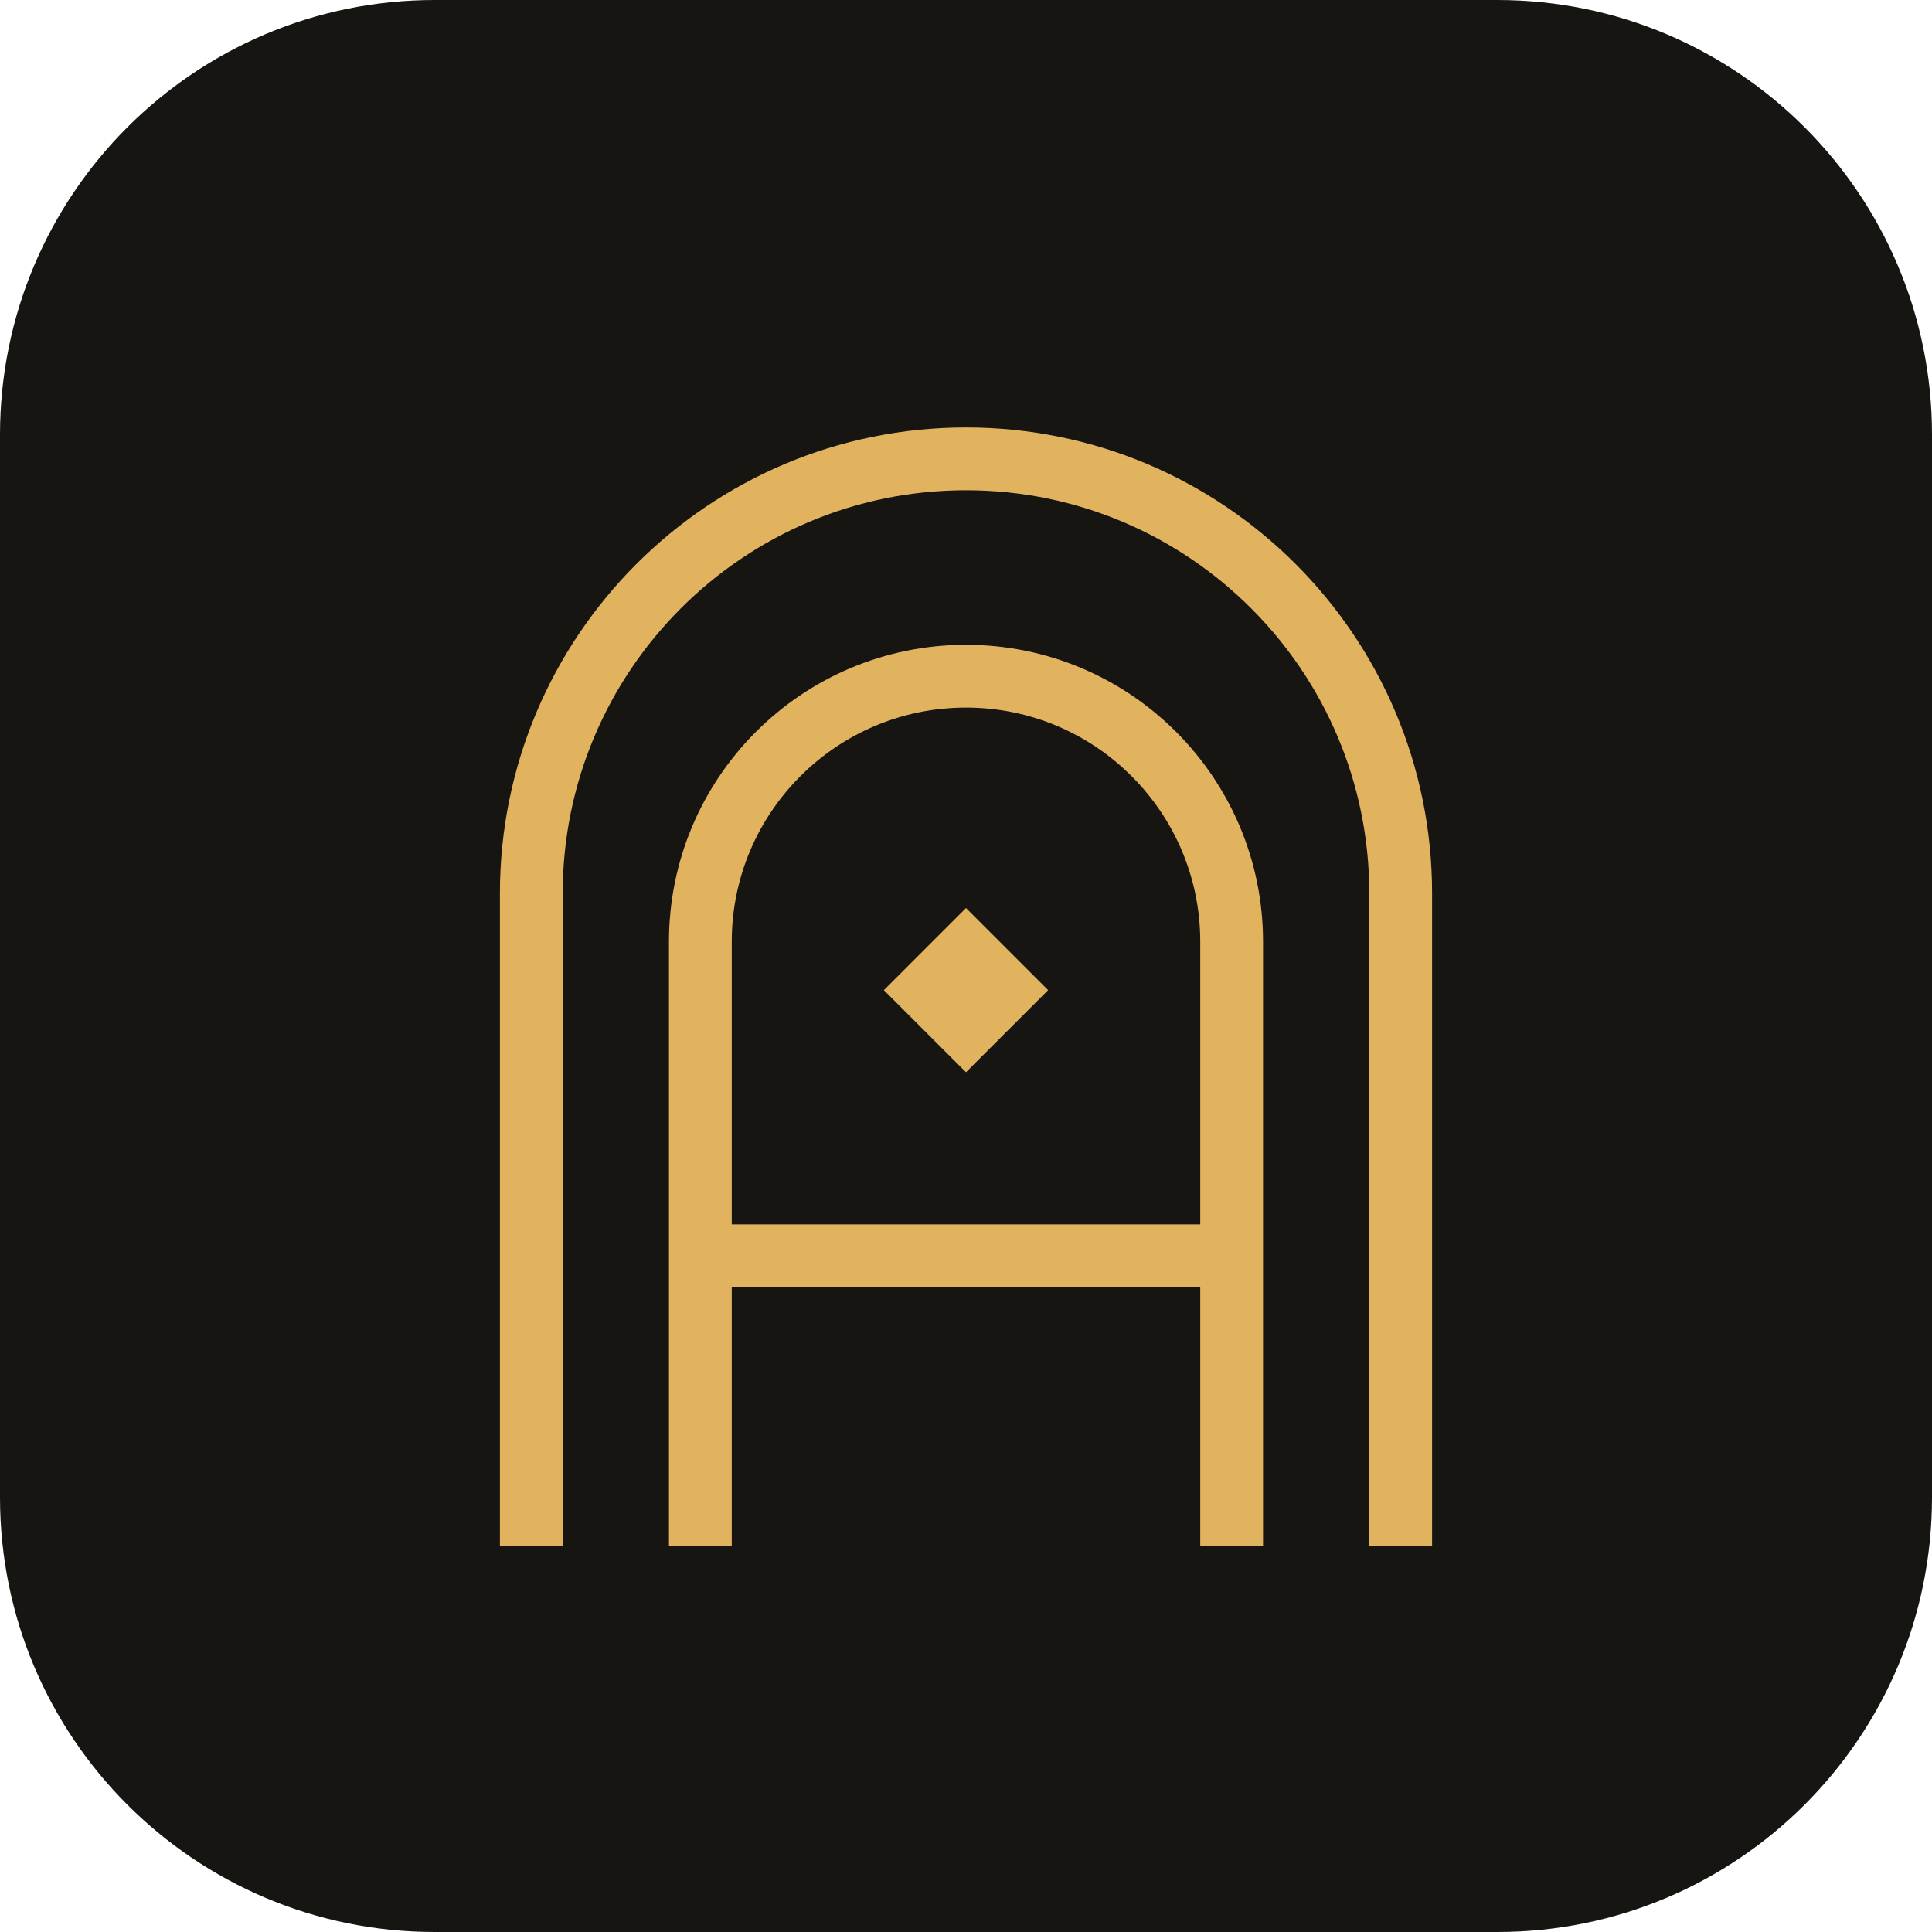
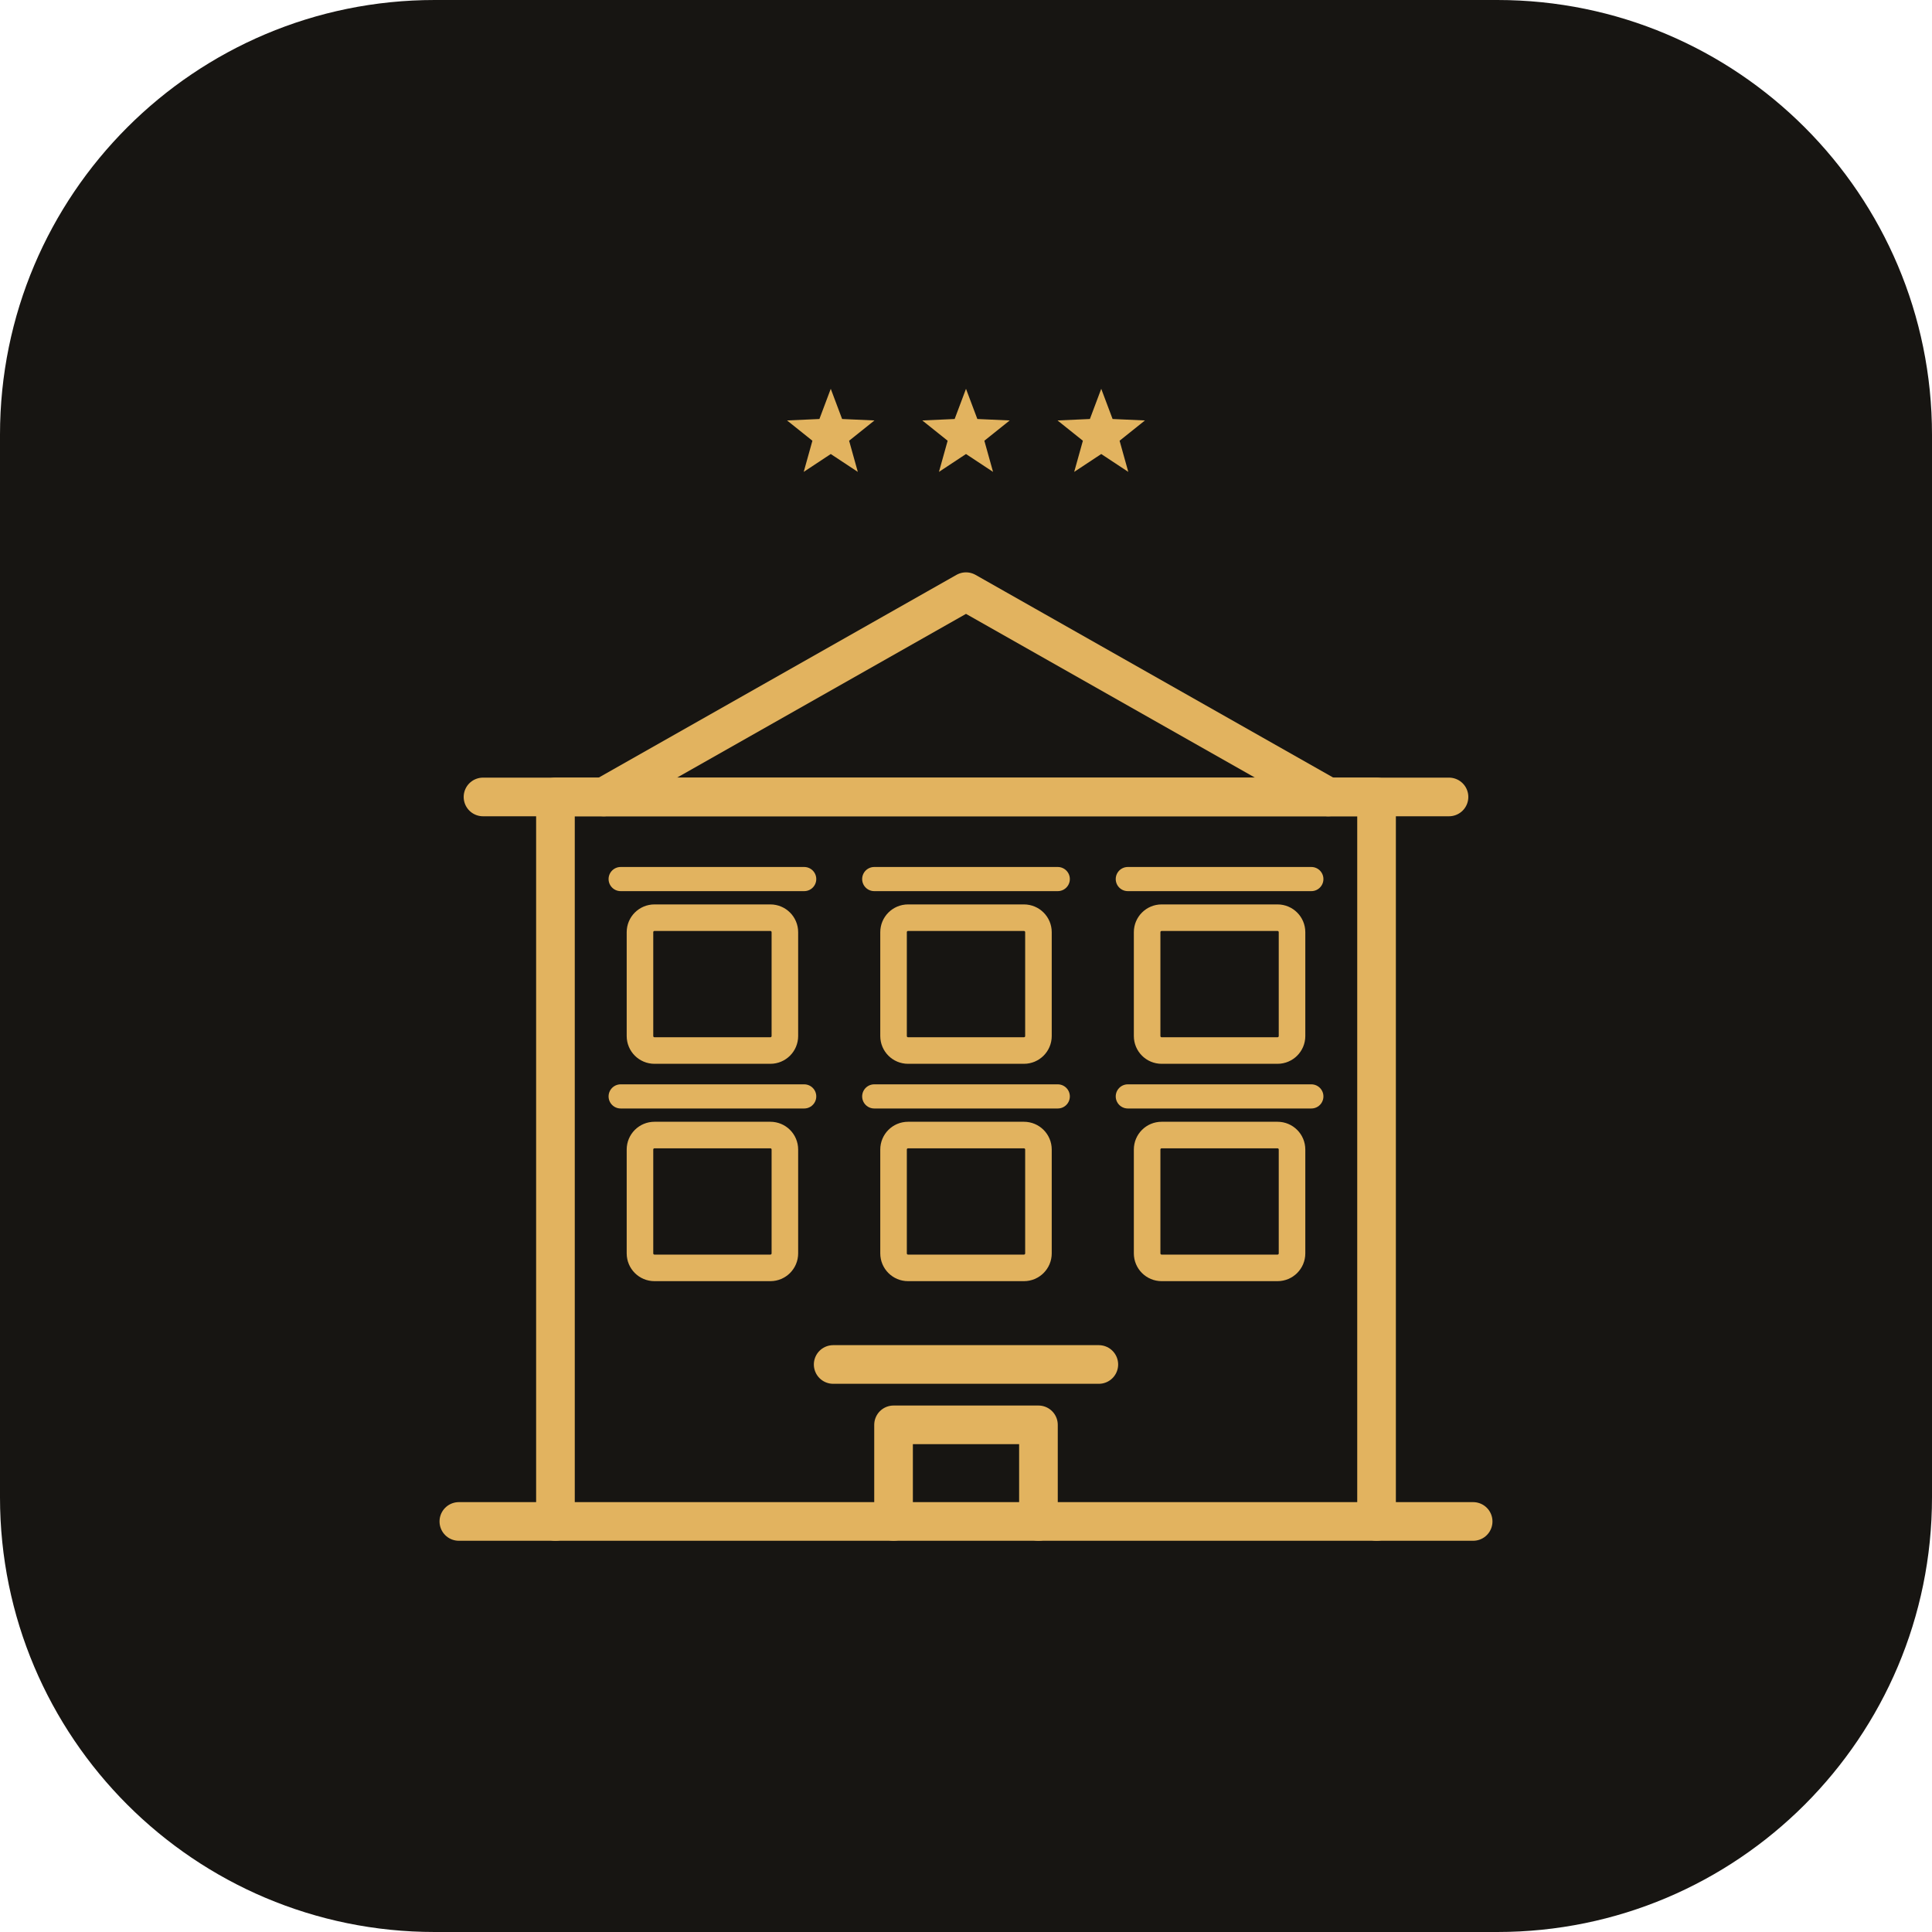
<svg xmlns="http://www.w3.org/2000/svg" viewBox="0 0 80 80">
  <rect width="80" height="80" rx="18" fill="#171512" />
-   <g transform="translate(16 12)" fill="none" stroke="#e2b35f" stroke-width="2.6">
-     <path d="M6 52V25A18 18 0 0 1 42 25V52" />
-     <path d="M13 52V27A11 11 0 0 1 35 27V52" />
-     <path d="M13 40H35" />
-     <path d="M24 25.6l3.4 3.4-3.4 3.4-3.4-3.4z" fill="#e2b35f" stroke="none" />
+   <g transform="translate(12 11)">
+     <g fill="none" stroke="#e2b35f" stroke-width="1.6" stroke-linejoin="round" stroke-linecap="round">
+       <path d="M11 52V22H45V52" />
+       <path d="M8 22H48" />
+       <path d="M13 22L28 13.5L43 22" />
+       <path d="M7 52H49" />
+       <g stroke-width="1.1">
+         <rect x="14.5" y="27" width="6" height="5.5" rx="0.6" />
+         <path d="M13.7 25.4H21.3" stroke-width="1" />
+         <rect x="25" y="27" width="6" height="5.5" rx="0.6" />
+         <path d="M24.2 25.4H31.8" stroke-width="1" />
+         <rect x="35.5" y="27" width="6" height="5.5" rx="0.6" />
+         <path d="M34.7 25.4H42.3" stroke-width="1" />
+         <rect x="14.5" y="36" width="6" height="5.5" rx="0.6" />
+         <path d="M13.7 34.4H21.3" stroke-width="1" />
+         <rect x="25" y="36" width="6" height="5.5" rx="0.6" />
+         <path d="M24.2 34.4H31.8" stroke-width="1" />
+         <rect x="35.5" y="36" width="6" height="5.5" rx="0.6" />
+         <path d="M34.7 34.4H42.3" stroke-width="1" />
+       </g>
+       <path d="M22.5 45.5H33.5" />
+       <path d="M25 52V48H31V52" />
+     </g>
+     <polygon points="22.40,5.10 22.87,6.35 24.21,6.41 23.16,7.25 23.52,8.54 22.40,7.80 21.28,8.54 21.64,7.25 20.59,6.41 21.93,6.35" fill="#e2b35f" />
+     <polygon points="28.00,5.10 28.47,6.35 29.81,6.41 28.76,7.25 29.12,8.54 28.00,7.80 26.88,8.54 27.24,7.25 26.19,6.41 27.53,6.35" fill="#e2b35f" />
+     <polygon points="33.60,5.10 34.07,6.35 35.41,6.41 34.36,7.25 34.72,8.54 33.60,7.80 32.48,8.54 32.84,7.25 31.79,6.41 33.13,6.35" fill="#e2b35f" />
  </g>
</svg>
